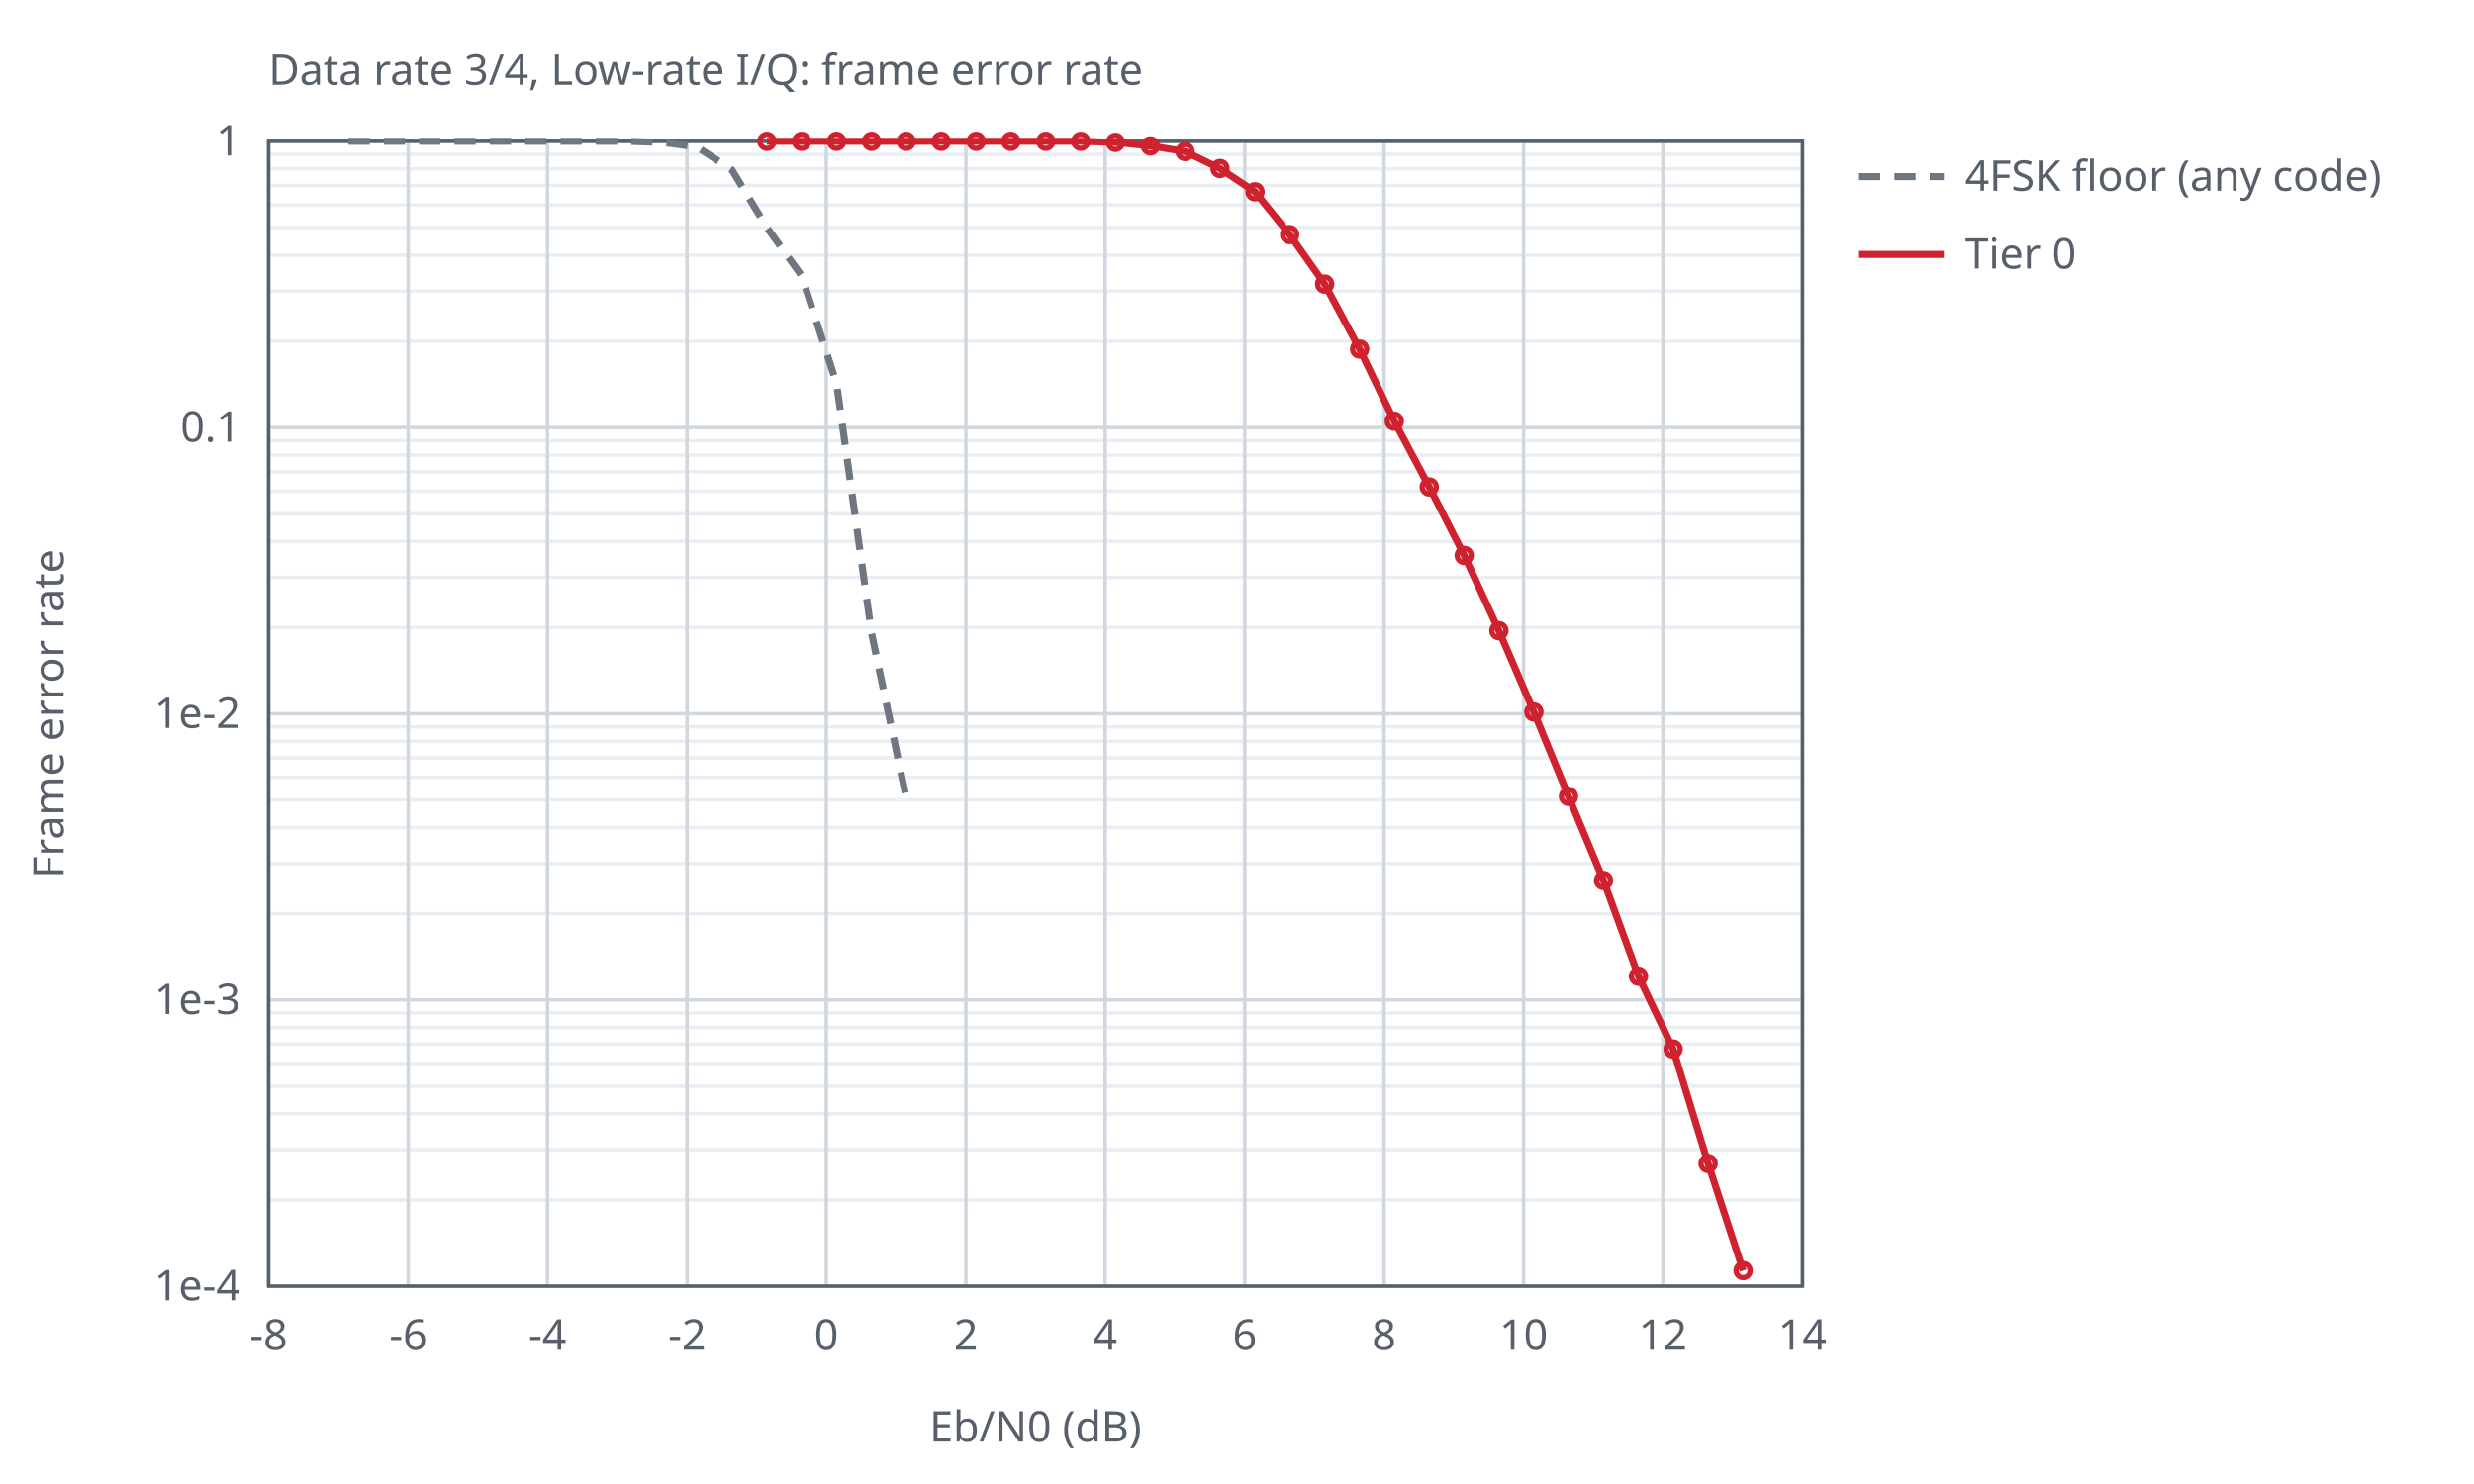
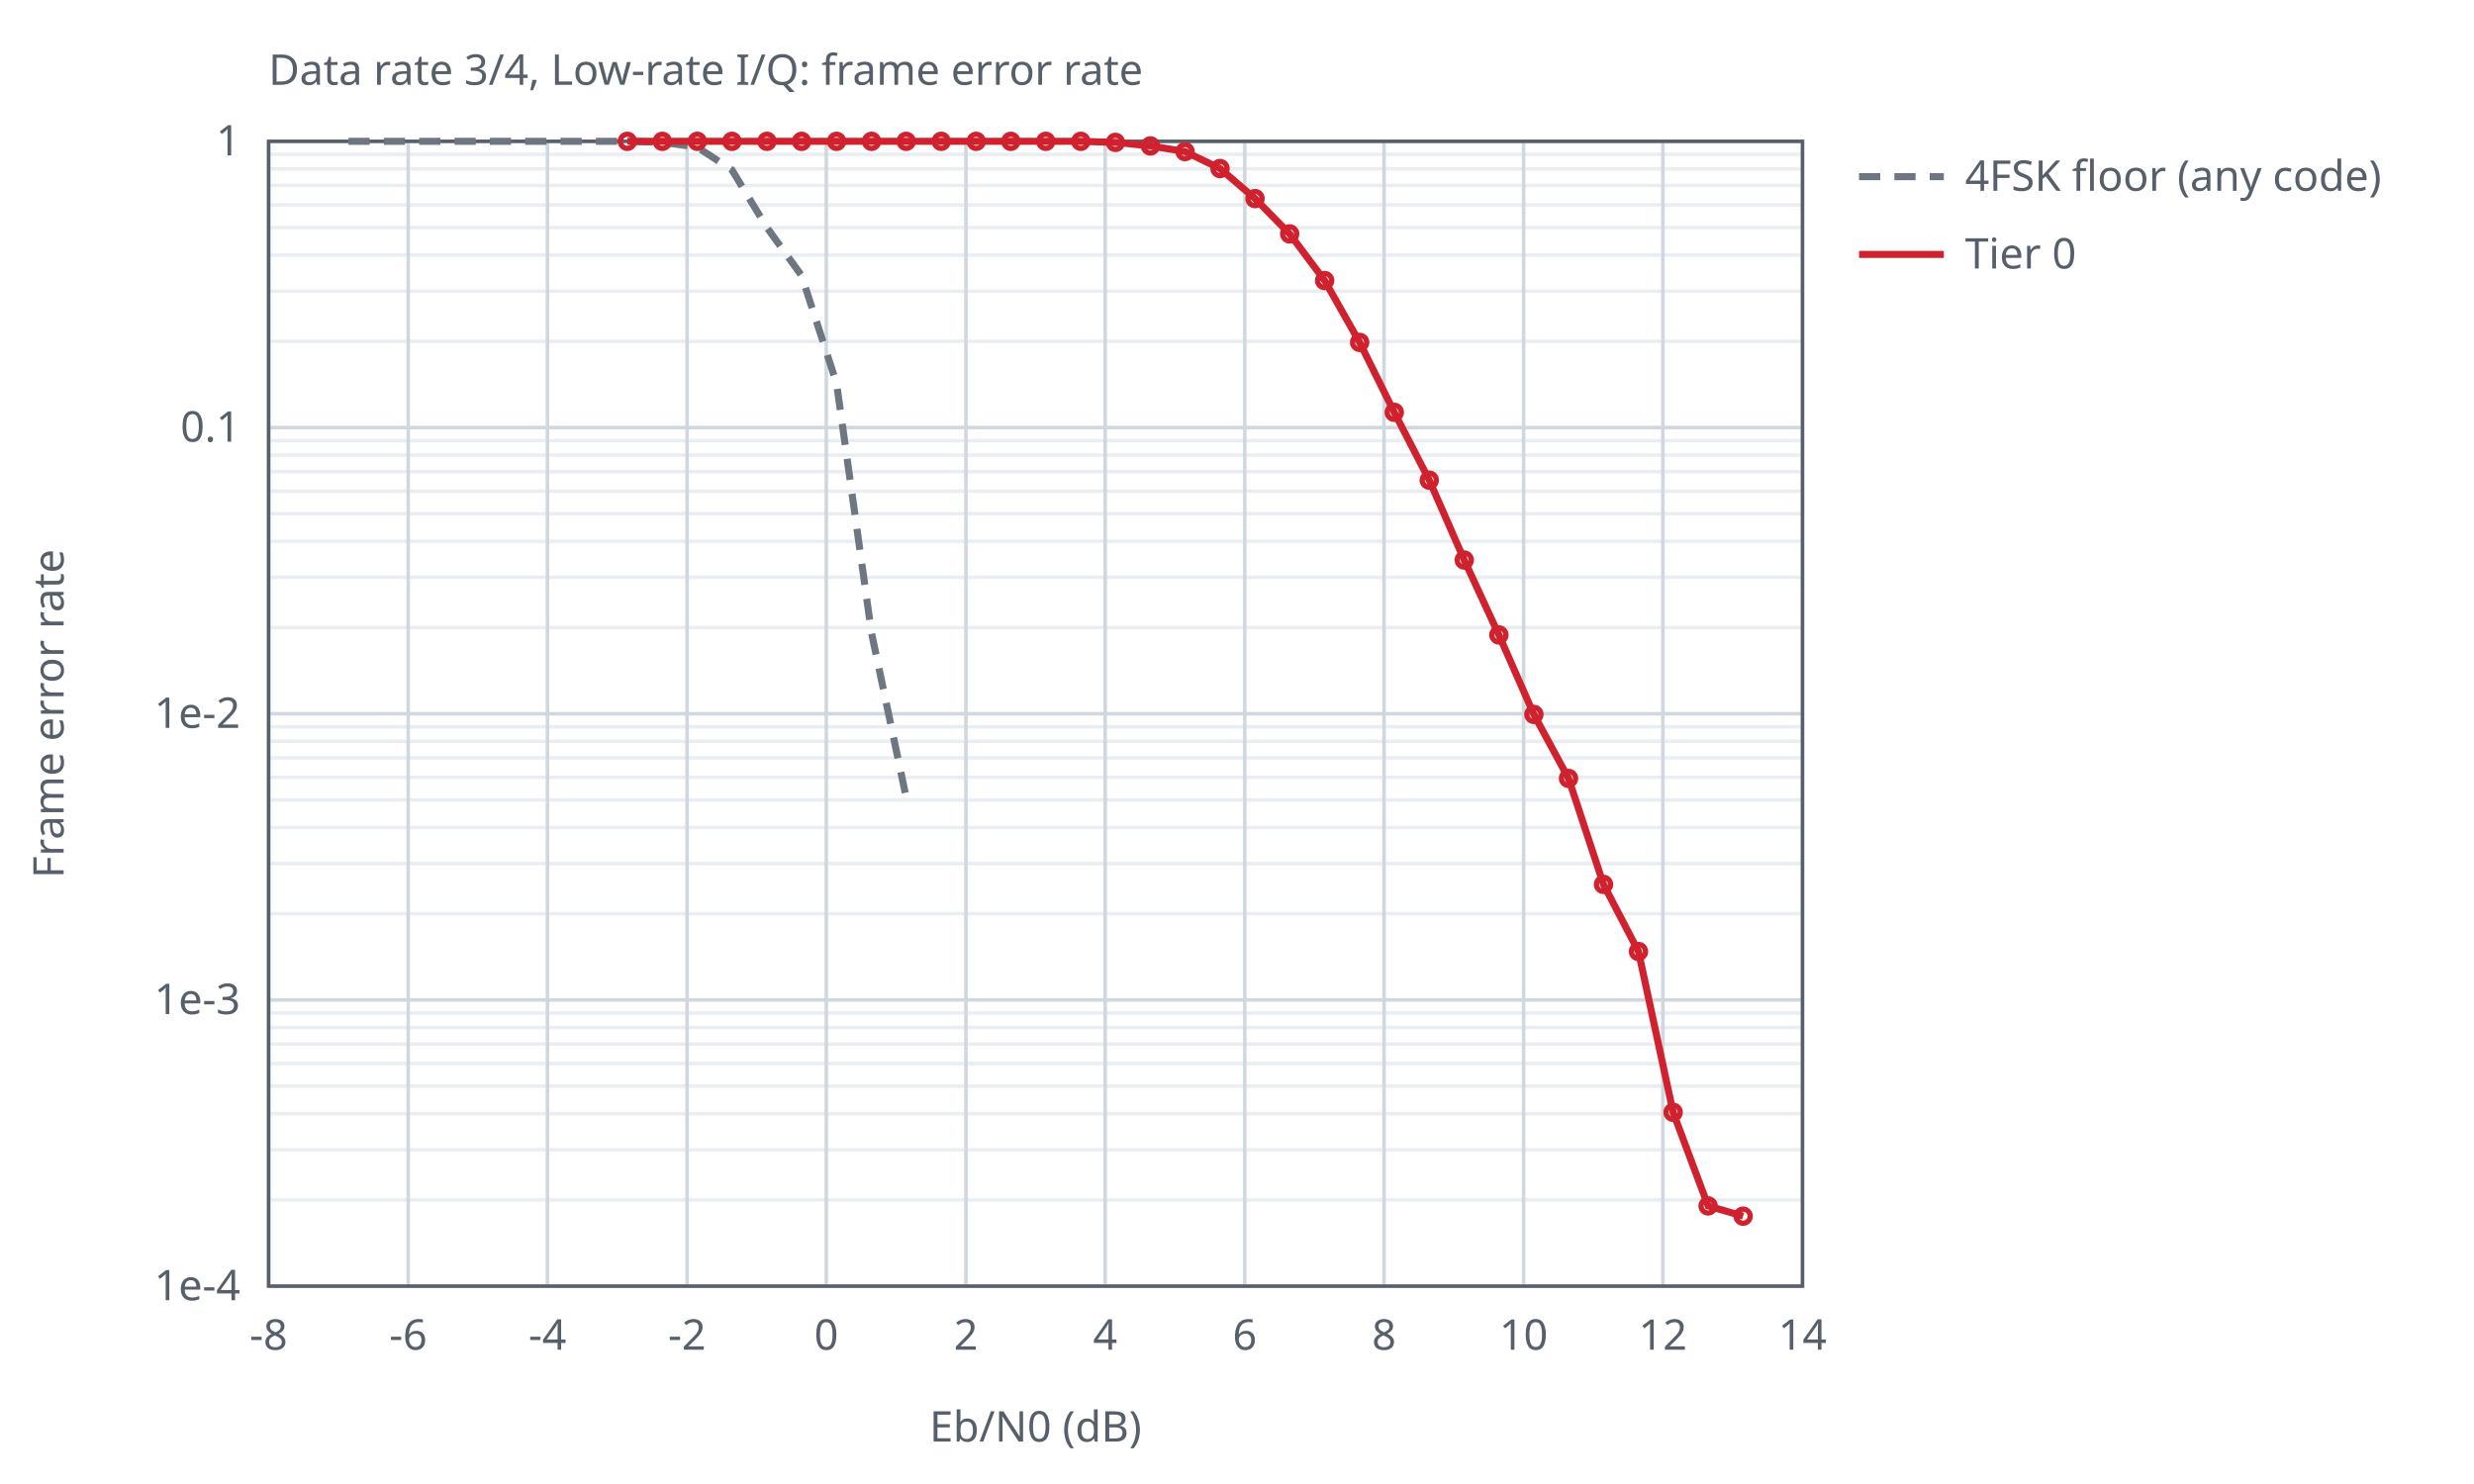
<svg xmlns="http://www.w3.org/2000/svg" width="700" height="420" viewBox="0 0 700 420">
  <style>text{font-family:sans-serif;font-size:12px;fill:#57606a}.ax{stroke:#57606a;stroke-width:1;fill:none}.gr{stroke:#d0d7de;stroke-width:1}.mi{stroke:#eaeef2;stroke-width:1}.r0{stroke:#6e7781}.r1{stroke:#bc4c00}.r2{stroke:#8250df}.s1{stroke:#cf222e}.s2{stroke:#0969da}.s3{stroke:#1a7f37}.s4{stroke:#9a6700}.l{fill:none;stroke-width:2}.p{fill:none;stroke-width:1.5}@media (prefers-color-scheme:dark){text{fill:#c9d1d9}.ax{stroke:#8b949e}.gr{stroke:#30363d}.mi{stroke:#21262d}.r0{stroke:#8b949e}.r1{stroke:#f0883e}.r2{stroke:#d2a8ff}.s1{stroke:#ff7b72}.s2{stroke:#58a6ff}.s3{stroke:#3fb950}.s4{stroke:#d29922}}</style>
  <text x="76.0" y="24">Data rate 3/4, Low-rate I/Q: frame error rate</text>
  <line class="mi" x1="76.0" y1="96.6" x2="510.0" y2="96.6" />
  <line class="mi" x1="76.0" y1="82.4" x2="510.0" y2="82.4" />
  <line class="mi" x1="76.0" y1="72.2" x2="510.0" y2="72.2" />
  <line class="mi" x1="76.0" y1="64.4" x2="510.0" y2="64.4" />
  <line class="mi" x1="76.0" y1="58.0" x2="510.0" y2="58.0" />
  <line class="mi" x1="76.0" y1="52.5" x2="510.0" y2="52.5" />
  <line class="mi" x1="76.0" y1="47.8" x2="510.0" y2="47.8" />
  <line class="mi" x1="76.0" y1="43.7" x2="510.0" y2="43.7" />
  <line class="mi" x1="76.0" y1="177.6" x2="510.0" y2="177.6" />
  <line class="mi" x1="76.0" y1="163.4" x2="510.0" y2="163.4" />
  <line class="mi" x1="76.0" y1="153.2" x2="510.0" y2="153.2" />
  <line class="mi" x1="76.0" y1="145.4" x2="510.0" y2="145.4" />
  <line class="mi" x1="76.0" y1="139.0" x2="510.0" y2="139.0" />
  <line class="mi" x1="76.0" y1="133.5" x2="510.0" y2="133.5" />
  <line class="mi" x1="76.0" y1="128.8" x2="510.0" y2="128.8" />
  <line class="mi" x1="76.0" y1="124.7" x2="510.0" y2="124.7" />
  <line class="mi" x1="76.0" y1="258.6" x2="510.0" y2="258.6" />
  <line class="mi" x1="76.0" y1="244.4" x2="510.0" y2="244.4" />
  <line class="mi" x1="76.0" y1="234.2" x2="510.0" y2="234.2" />
  <line class="mi" x1="76.0" y1="226.4" x2="510.0" y2="226.4" />
  <line class="mi" x1="76.0" y1="220.0" x2="510.0" y2="220.0" />
  <line class="mi" x1="76.0" y1="214.5" x2="510.0" y2="214.5" />
  <line class="mi" x1="76.0" y1="209.8" x2="510.0" y2="209.8" />
  <line class="mi" x1="76.0" y1="205.7" x2="510.0" y2="205.7" />
  <line class="mi" x1="76.0" y1="339.6" x2="510.0" y2="339.6" />
  <line class="mi" x1="76.0" y1="325.4" x2="510.0" y2="325.4" />
  <line class="mi" x1="76.0" y1="315.2" x2="510.0" y2="315.2" />
  <line class="mi" x1="76.0" y1="307.4" x2="510.0" y2="307.4" />
  <line class="mi" x1="76.0" y1="301.0" x2="510.0" y2="301.0" />
  <line class="mi" x1="76.0" y1="295.5" x2="510.0" y2="295.5" />
  <line class="mi" x1="76.0" y1="290.8" x2="510.0" y2="290.8" />
  <line class="mi" x1="76.0" y1="286.7" x2="510.0" y2="286.7" />
  <line class="gr" x1="76.0" y1="364.0" x2="76.0" y2="40.0" />
  <text x="76.0" y="382.0" text-anchor="middle">-8</text>
  <line class="gr" x1="115.5" y1="364.0" x2="115.5" y2="40.0" />
  <text x="115.5" y="382.0" text-anchor="middle">-6</text>
  <line class="gr" x1="154.9" y1="364.0" x2="154.9" y2="40.0" />
  <text x="154.9" y="382.0" text-anchor="middle">-4</text>
  <line class="gr" x1="194.4" y1="364.0" x2="194.4" y2="40.0" />
  <text x="194.4" y="382.0" text-anchor="middle">-2</text>
  <line class="gr" x1="233.8" y1="364.0" x2="233.8" y2="40.0" />
  <text x="233.8" y="382.0" text-anchor="middle">0</text>
  <line class="gr" x1="273.3" y1="364.0" x2="273.3" y2="40.0" />
  <text x="273.3" y="382.0" text-anchor="middle">2</text>
  <line class="gr" x1="312.7" y1="364.0" x2="312.7" y2="40.0" />
  <text x="312.7" y="382.0" text-anchor="middle">4</text>
  <line class="gr" x1="352.2" y1="364.0" x2="352.2" y2="40.0" />
  <text x="352.2" y="382.0" text-anchor="middle">6</text>
  <line class="gr" x1="391.6" y1="364.0" x2="391.6" y2="40.0" />
  <text x="391.6" y="382.0" text-anchor="middle">8</text>
  <line class="gr" x1="431.1" y1="364.0" x2="431.1" y2="40.0" />
  <text x="431.1" y="382.0" text-anchor="middle">10</text>
  <line class="gr" x1="470.5" y1="364.0" x2="470.5" y2="40.0" />
  <text x="470.5" y="382.0" text-anchor="middle">12</text>
  <line class="gr" x1="510.0" y1="364.0" x2="510.0" y2="40.0" />
  <text x="510.0" y="382.0" text-anchor="middle">14</text>
  <line class="gr" x1="76.0" y1="40.0" x2="510.0" y2="40.0" />
  <text x="68.0" y="44.0" text-anchor="end">1</text>
  <line class="gr" x1="76.0" y1="121.0" x2="510.0" y2="121.0" />
  <text x="68.0" y="125.0" text-anchor="end">0.1</text>
  <line class="gr" x1="76.0" y1="202.0" x2="510.0" y2="202.0" />
  <text x="68.0" y="206.0" text-anchor="end">1e-2</text>
  <line class="gr" x1="76.0" y1="283.0" x2="510.0" y2="283.0" />
  <text x="68.0" y="287.0" text-anchor="end">1e-3</text>
  <line class="gr" x1="76.0" y1="364.0" x2="510.0" y2="364.0" />
  <text x="68.0" y="368.0" text-anchor="end">1e-4</text>
  <rect class="ax" x="76.0" y="40.0" width="434.0" height="324.0" />
  <text x="293.0" y="408.0" text-anchor="middle">Eb/N0 (dB)</text>
  <text x="18" y="202.0" text-anchor="middle" transform="rotate(-90 18 202.0)">Frame error rate</text>
  <path class="l r0" stroke-dasharray="6 4" d="M98.6,40.0 L108.5,40.0 L118.3,40.0 L128.2,40.0 L138.1,40.0 L147.9,40.0 L157.8,40.0 L167.7,40.0 L177.5,40.0 L187.4,40.3 L197.2,41.6 L207.1,48.1 L217.0,64.4 L226.8,78.0 L236.7,108.5 L246.6,179.2 L256.4,225.7" />
  <line class="l r0" stroke-dasharray="6 4" x1="526.0" y1="50.0" x2="550.0" y2="50.0" />
  <text x="556.0" y="54.0">4FSK floor (any code)</text>
-   <path class="l s1" d="M217.0,40.0 L226.8,40.0 L236.7,40.0 L246.6,40.0 L256.4,40.0 L266.3,40.0 L276.2,40.0 L286.0,40.0 L295.9,40.0 L305.8,40.0 L315.6,40.3 L325.5,41.3 L335.3,42.9 L345.2,47.7 L355.1,54.3 L364.9,66.4 L374.8,80.4 L384.7,98.8 L394.5,119.2 L404.4,137.8 L414.3,157.2 L424.1,178.5 L434.0,201.5 L443.8,225.4 L453.7,249.2 L463.6,276.3 L473.4,296.9 L483.3,329.3 L493.2,359.6" />
+   <path class="l s1" d="M177.5,40.0 L187.4,40.0 L197.3,40.0 L207.1,40.0 L217.0,40.0 L226.8,40.0 L236.7,40.0 L246.6,40.0 L256.4,40.0 L266.3,40.0 L276.2,40.0 L286.0,40.0 L295.9,40.0 L305.8,40.0 L315.6,40.3 L325.5,41.3 L335.3,42.9 L345.2,47.7 L355.1,56.2 L364.9,66.2 L374.8,79.4 L384.7,96.9 L394.5,116.7 L404.4,135.9 L414.3,158.5 L424.1,179.7 L434.0,202.2 L443.8,220.3 L453.7,250.3 L463.6,269.3 L473.4,314.8 L483.3,341.3 L493.2,344.2" />
+   <circle class="p s1" cx="177.5" cy="40.0" r="2" />
+   <circle class="p s1" cx="187.4" cy="40.0" r="2" />
+   <circle class="p s1" cx="197.3" cy="40.0" r="2" />
+   <circle class="p s1" cx="207.1" cy="40.0" r="2" />
  <circle class="p s1" cx="217.0" cy="40.0" r="2" />
  <circle class="p s1" cx="226.8" cy="40.0" r="2" />
  <circle class="p s1" cx="236.7" cy="40.0" r="2" />
  <circle class="p s1" cx="246.6" cy="40.0" r="2" />
  <circle class="p s1" cx="256.4" cy="40.0" r="2" />
  <circle class="p s1" cx="266.3" cy="40.0" r="2" />
  <circle class="p s1" cx="276.2" cy="40.0" r="2" />
  <circle class="p s1" cx="286.0" cy="40.0" r="2" />
  <circle class="p s1" cx="295.9" cy="40.0" r="2" />
  <circle class="p s1" cx="305.8" cy="40.0" r="2" />
  <circle class="p s1" cx="315.6" cy="40.3" r="2" />
  <circle class="p s1" cx="325.5" cy="41.3" r="2" />
  <circle class="p s1" cx="335.3" cy="42.9" r="2" />
  <circle class="p s1" cx="345.2" cy="47.7" r="2" />
-   <circle class="p s1" cx="355.1" cy="54.3" r="2" />
-   <circle class="p s1" cx="364.9" cy="66.4" r="2" />
-   <circle class="p s1" cx="374.8" cy="80.4" r="2" />
-   <circle class="p s1" cx="384.7" cy="98.8" r="2" />
-   <circle class="p s1" cx="394.5" cy="119.2" r="2" />
-   <circle class="p s1" cx="404.4" cy="137.8" r="2" />
-   <circle class="p s1" cx="414.3" cy="157.2" r="2" />
-   <circle class="p s1" cx="424.1" cy="178.5" r="2" />
-   <circle class="p s1" cx="434.0" cy="201.5" r="2" />
-   <circle class="p s1" cx="443.8" cy="225.4" r="2" />
-   <circle class="p s1" cx="453.7" cy="249.2" r="2" />
-   <circle class="p s1" cx="463.6" cy="276.3" r="2" />
-   <circle class="p s1" cx="473.4" cy="296.9" r="2" />
-   <circle class="p s1" cx="483.3" cy="329.3" r="2" />
-   <circle class="p s1" cx="493.2" cy="359.6" r="2" />
+   <circle class="p s1" cx="355.1" cy="56.2" r="2" />
+   <circle class="p s1" cx="364.9" cy="66.2" r="2" />
+   <circle class="p s1" cx="374.8" cy="79.4" r="2" />
+   <circle class="p s1" cx="384.7" cy="96.9" r="2" />
+   <circle class="p s1" cx="394.5" cy="116.7" r="2" />
+   <circle class="p s1" cx="404.4" cy="135.9" r="2" />
+   <circle class="p s1" cx="414.3" cy="158.5" r="2" />
+   <circle class="p s1" cx="424.1" cy="179.7" r="2" />
+   <circle class="p s1" cx="434.0" cy="202.2" r="2" />
+   <circle class="p s1" cx="443.8" cy="220.3" r="2" />
+   <circle class="p s1" cx="453.7" cy="250.3" r="2" />
+   <circle class="p s1" cx="463.6" cy="269.3" r="2" />
+   <circle class="p s1" cx="473.4" cy="314.8" r="2" />
+   <circle class="p s1" cx="483.3" cy="341.3" r="2" />
+   <circle class="p s1" cx="493.2" cy="344.2" r="2" />
  <line class="l s1" x1="526.0" y1="72.0" x2="550.0" y2="72.0" />
  <text x="556.0" y="76.0">Tier 0</text>
</svg>
